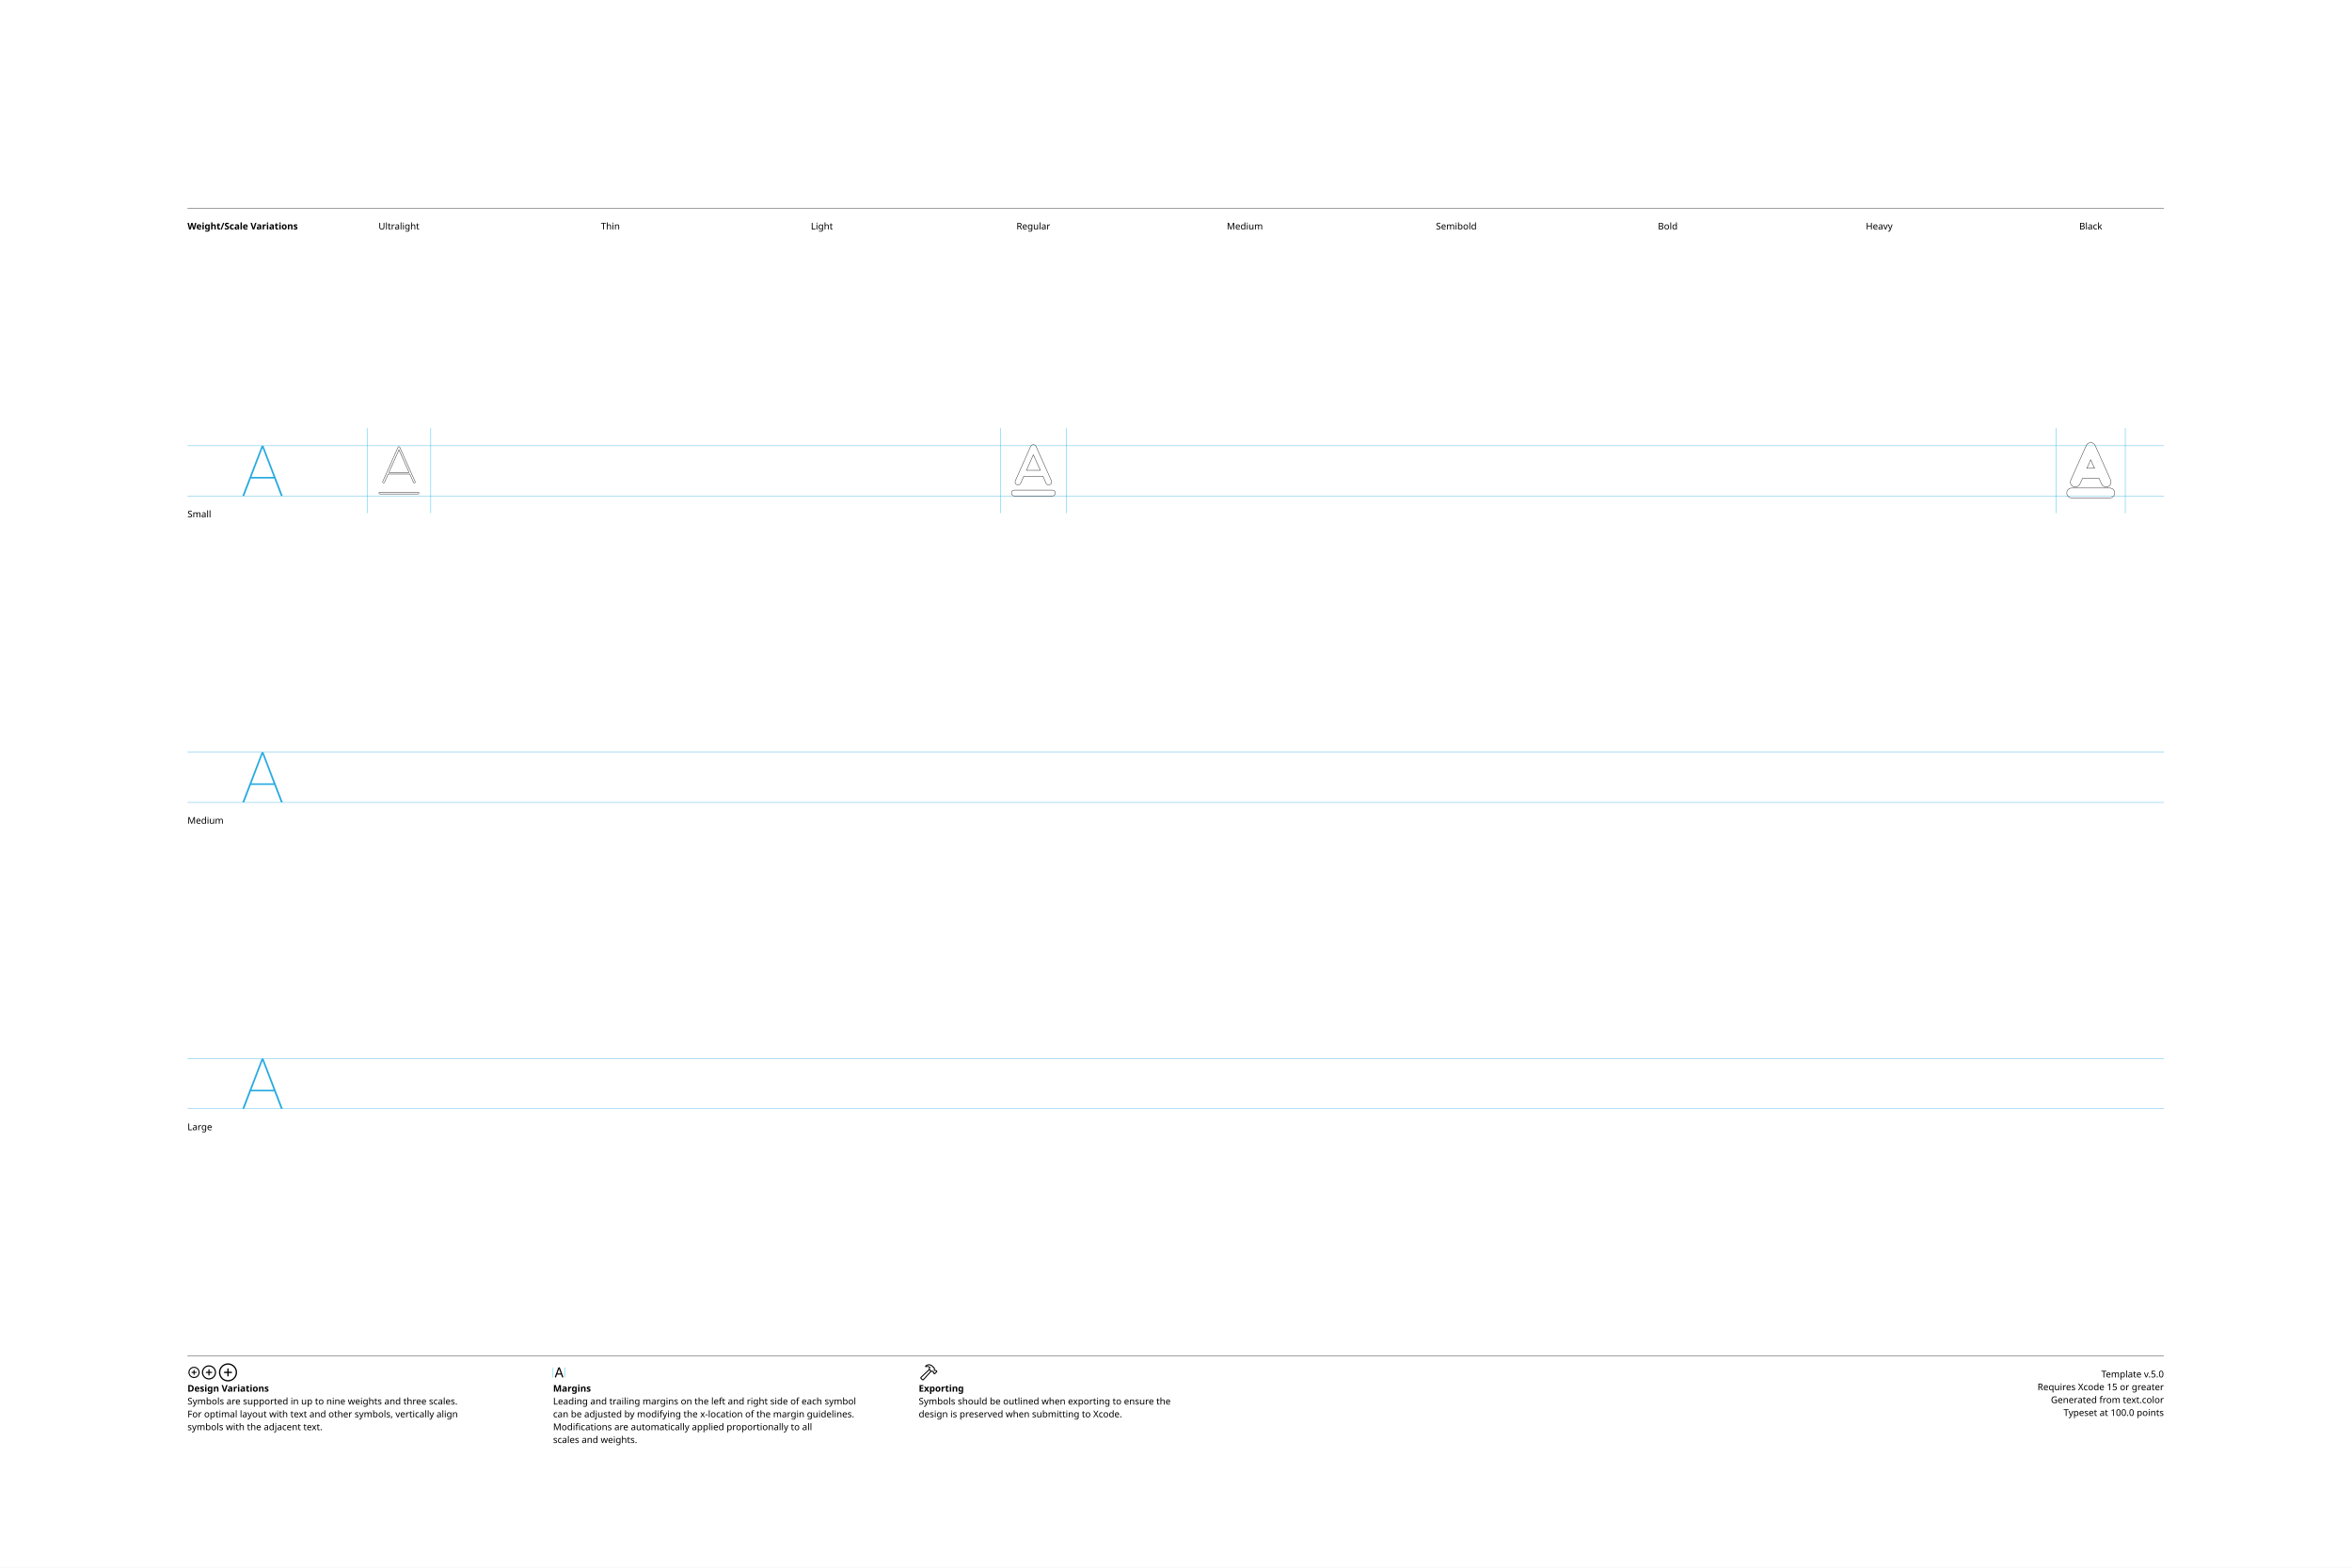
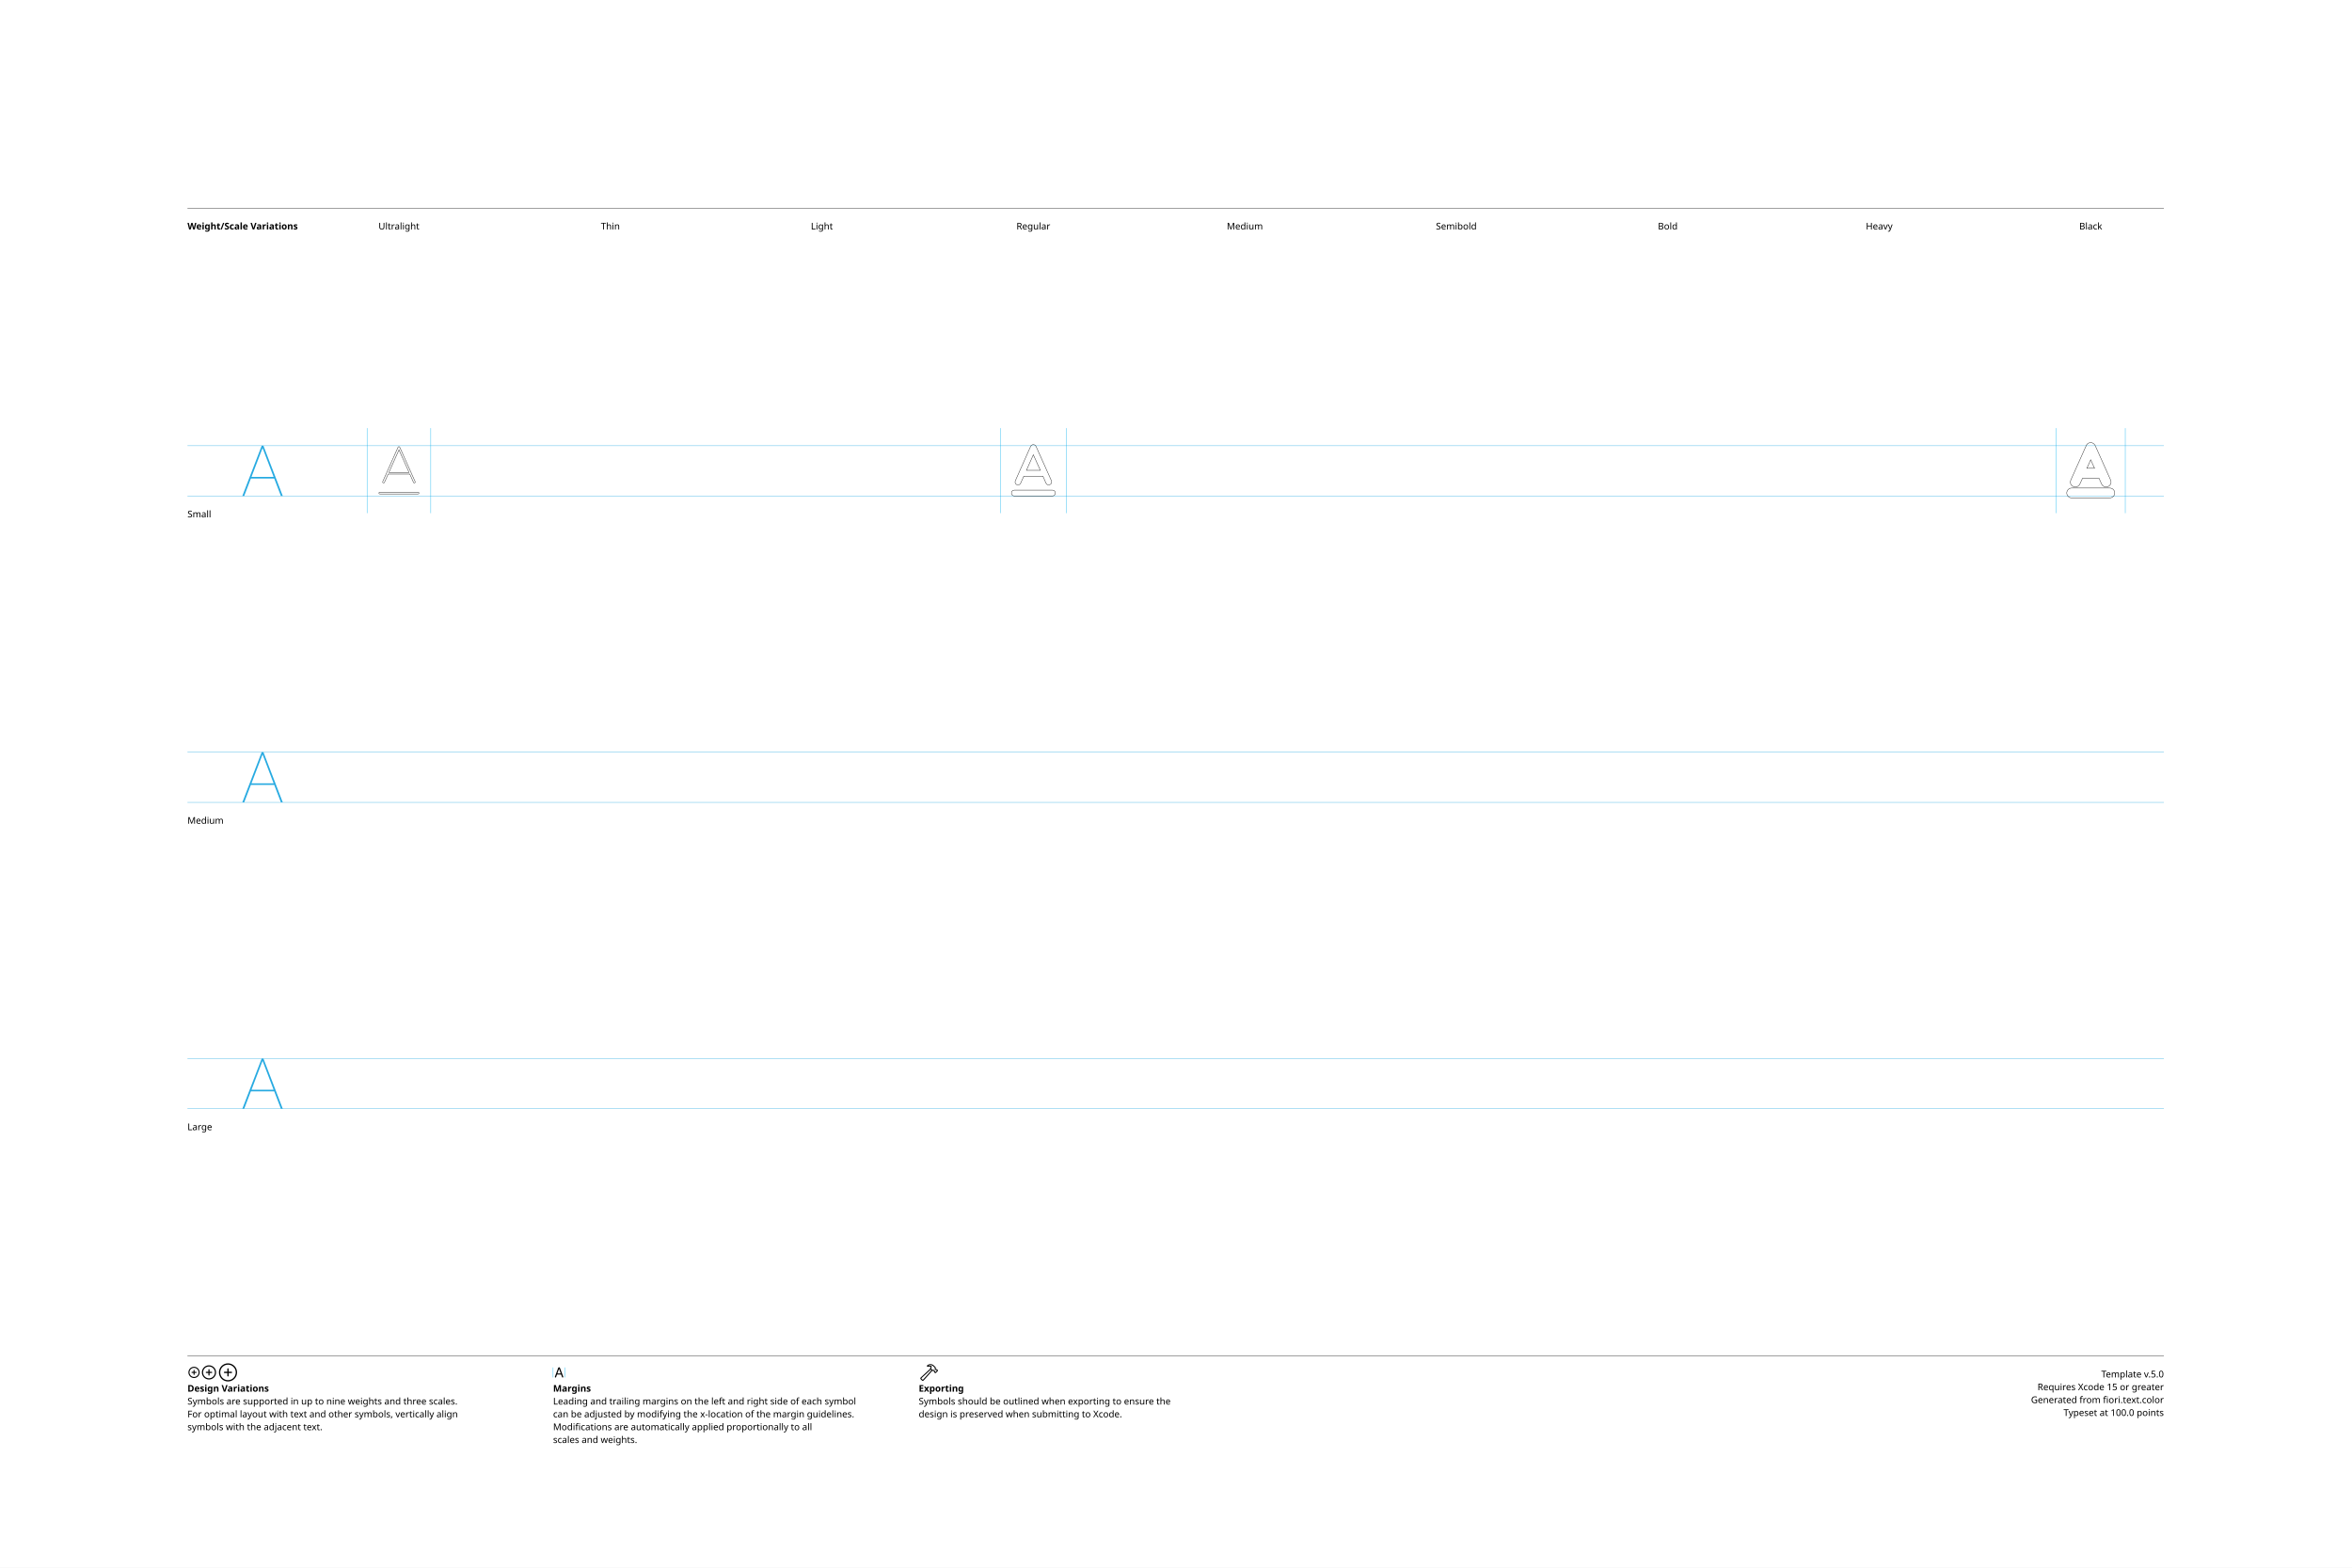
- <svg xmlns="http://www.w3.org/2000/svg" version="1.1" width="3300" height="2200">
-   <style>.SFSymbolsPreviewWireframe {fill:none;opacity:1.0;stroke:black;stroke-width:0.5}
+ <svg xmlns="http://www.w3.org/2000/svg" version="1.1" viewBox="0 0 3300 2200">
+   <style>.defaults {-sfsymbols-draw-reverses-motion-groups:true}
+ 
+ .monochrome-0 {-sfsymbols-motion-group:1;-sfsymbols-layer-tags:-17af6770c27c2616}
+ .monochrome-1 {-sfsymbols-motion-group:0;-sfsymbols-layer-tags:-17af6770c27c2616}
+ 
+ .multicolor-0:tintColor {-sfsymbols-motion-group:1;-sfsymbols-layer-tags:-17af6770c27c2616}
+ .multicolor-1:tintColor {-sfsymbols-motion-group:0;-sfsymbols-layer-tags:-17af6770c27c2616}
+ 
+ .hierarchical-0:primary {-sfsymbols-motion-group:1;-sfsymbols-layer-tags:-17af6770c27c2616}
+ .hierarchical-1:primary {-sfsymbols-motion-group:0;-sfsymbols-layer-tags:-17af6770c27c2616}
+ 
+ .SFSymbolsPreviewWireframe {fill:none;opacity:1.0;stroke:black;stroke-width:0.5}
</style>
  <g id="Notes">
    <rect height="2200" id="artboard" style="fill:white;opacity:1" width="3300" x="0" y="0" />
    <line style="fill:none;stroke:black;opacity:1;stroke-width:0.5;" x1="263" x2="3036" y1="292" y2="292" />
    <text style="stroke:none;fill:black;font-family:sans-serif;font-size:13;font-weight:bold;" transform="matrix(1 0 0 1 263 322)">Weight/Scale Variations</text>
    <text style="stroke:none;fill:black;font-family:sans-serif;font-size:13;text-anchor:middle;" transform="matrix(1 0 0 1 559.711 322)">Ultralight</text>
    <text style="stroke:none;fill:black;font-family:sans-serif;font-size:13;text-anchor:middle;" transform="matrix(1 0 0 1 856.422 322)">Thin</text>
    <text style="stroke:none;fill:black;font-family:sans-serif;font-size:13;text-anchor:middle;" transform="matrix(1 0 0 1 1153.13 322)">Light</text>
    <text style="stroke:none;fill:black;font-family:sans-serif;font-size:13;text-anchor:middle;" transform="matrix(1 0 0 1 1449.84 322)">Regular</text>
    <text style="stroke:none;fill:black;font-family:sans-serif;font-size:13;text-anchor:middle;" transform="matrix(1 0 0 1 1746.56 322)">Medium</text>
    <text style="stroke:none;fill:black;font-family:sans-serif;font-size:13;text-anchor:middle;" transform="matrix(1 0 0 1 2043.27 322)">Semibold</text>
    <text style="stroke:none;fill:black;font-family:sans-serif;font-size:13;text-anchor:middle;" transform="matrix(1 0 0 1 2339.98 322)">Bold</text>
    <text style="stroke:none;fill:black;font-family:sans-serif;font-size:13;text-anchor:middle;" transform="matrix(1 0 0 1 2636.69 322)">Heavy</text>
    <text style="stroke:none;fill:black;font-family:sans-serif;font-size:13;text-anchor:middle;" transform="matrix(1 0 0 1 2933.4 322)">Black</text>
    <line style="fill:none;stroke:black;opacity:1;stroke-width:0.5;" x1="263" x2="3036" y1="1903" y2="1903" />
    <g transform="matrix(0.2 0 0 0.2 263 1933)">
-       <path d="m46.24 4.15c21.533 0 39.453-17.871 39.453-39.404s-17.969-39.404-39.502-39.404c-21.484 0-39.355 17.871-39.355 39.404s17.92 39.404 39.404 39.404Zm0-7.422c-17.725 0-31.885-14.209-31.885-31.982s14.111-31.982 31.836-31.982c17.773 0 32.031 14.209 32.031 31.982s-14.209 31.982-31.982 31.982Zm-17.969-31.982c0 2.148 1.514 3.613 3.76 3.613h10.498v10.596c0 2.197 1.465 3.711 3.613 3.711 2.246 0 3.711-1.514 3.711-3.711v-10.596h10.596c2.197 0 3.711-1.465 3.711-3.613 0-2.197-1.514-3.711-3.711-3.711h-10.596v-10.547c0-2.246-1.465-3.76-3.711-3.76-2.148 0-3.613 1.514-3.613 3.76v10.547h-10.498c-2.246 0-3.76 1.514-3.76 3.711Z" />
+       <path d="m46.24 4.15c21.777 0 39.453-17.627 39.453-39.404s-17.676-39.404-39.453-39.404c-21.729 0-39.404 17.627-39.404 39.404s17.676 39.404 39.404 39.404Zm0-7.422c-17.676 0-31.934-14.307-31.934-31.982s14.258-31.982 31.934-31.982 31.982 14.307 31.982 31.982-14.307 31.982-31.982 31.982Zm3.613-17.773v-28.467c0-2.246-1.465-3.76-3.711-3.76-2.148 0-3.613 1.514-3.613 3.76v28.467c0 2.197 1.465 3.711 3.613 3.711 2.246 0 3.711-1.514 3.711-3.711Zm-17.822-10.596h28.418c2.197 0 3.711-1.465 3.711-3.613 0-2.197-1.514-3.711-3.711-3.711h-28.418c-2.246 0-3.76 1.514-3.76 3.711 0 2.148 1.514 3.613 3.76 3.613Z" />
    </g>
    <g transform="matrix(0.2 0 0 0.2 281.506 1933)">
-       <path d="m58.545 14.551c27.246 0 49.805-22.607 49.805-49.805 0-27.246-22.607-49.805-49.853-49.805-27.197 0-49.756 22.559-49.756 49.805 0 27.197 22.607 49.805 49.805 49.805Zm0-8.301c-23.047 0-41.455-18.457-41.455-41.504s18.359-41.504 41.406-41.504 41.553 18.457 41.553 41.504-18.457 41.504-41.504 41.504Zm-22.656-41.504c0 2.393 1.66 4.004 4.15 4.004h14.355v14.404c0 2.441 1.66 4.15 4.053 4.15 2.441 0 4.15-1.66 4.15-4.15v-14.404h14.404c2.441 0 4.15-1.611 4.15-4.004 0-2.441-1.709-4.15-4.15-4.15h-14.404v-14.355c0-2.49-1.709-4.199-4.15-4.199-2.393 0-4.053 1.709-4.053 4.199v14.355h-14.355c-2.49 0-4.15 1.709-4.15 4.15Z" />
+       <path d="m58.545 14.551c27.49 0 49.805-22.314 49.805-49.805s-22.314-49.805-49.805-49.805-49.805 22.314-49.805 49.805 22.314 49.805 49.805 49.805Zm0-8.301c-22.949 0-41.504-18.555-41.504-41.504s18.555-41.504 41.504-41.504 41.504 18.555 41.504 41.504-18.555 41.504-41.504 41.504Zm4.053-23.096v-36.914c0-2.49-1.709-4.199-4.15-4.199-2.393 0-4.053 1.709-4.053 4.199v36.914c0 2.441 1.66 4.15 4.053 4.15 2.441 0 4.15-1.66 4.15-4.15Zm-22.559-14.404h36.963c2.441 0 4.15-1.611 4.15-4.004 0-2.441-1.709-4.15-4.15-4.15h-36.963c-2.49 0-4.15 1.709-4.15 4.15 0 2.393 1.66 4.004 4.15 4.004Z" />
    </g>
    <g transform="matrix(0.2 0 0 0.2 304.924 1933)">
-       <path d="m74.853 28.32c34.815 0 63.623-28.809 63.623-63.574 0-34.815-28.857-63.623-63.672-63.623-34.766 0-63.525 28.809-63.525 63.623 0 34.766 28.809 63.574 63.574 63.574Zm0-9.082c-30.176 0-54.443-24.316-54.443-54.492 0-30.225 24.219-54.492 54.395-54.492 30.225 0 54.541 24.268 54.541 54.492 0 30.176-24.268 54.492-54.492 54.492Zm-28.857-54.492c0 2.588 1.855 4.395 4.59 4.395h19.727v19.775c0 2.686 1.855 4.59 4.443 4.59 2.686 0 4.541-1.855 4.541-4.59v-19.775h19.775c2.686 0 4.59-1.807 4.59-4.395 0-2.734-1.855-4.59-4.59-4.59h-19.775v-19.727c0-2.734-1.855-4.639-4.541-4.639-2.588 0-4.443 1.904-4.443 4.639v19.727h-19.727c-2.734 0-4.59 1.855-4.59 4.59Z" />
+       <path d="m74.853 28.32c35.107 0 63.623-28.467 63.623-63.574s-28.516-63.623-63.623-63.623-63.574 28.516-63.574 63.623 28.467 63.574 63.574 63.574Zm0-9.082c-30.127 0-54.492-24.365-54.492-54.492s24.365-54.492 54.492-54.492 54.492 24.365 54.492 54.492-24.365 54.492-54.492 54.492Zm4.443-30.322v-48.486c0-2.734-1.855-4.639-4.541-4.639-2.588 0-4.443 1.904-4.443 4.639v48.486c0 2.686 1.855 4.59 4.443 4.59 2.686 0 4.541-1.855 4.541-4.59Zm-28.711-19.775h48.486c2.686 0 4.59-1.807 4.59-4.395 0-2.734-1.855-4.59-4.59-4.59h-48.486c-2.734 0-4.59 1.855-4.59 4.59 0 2.588 1.855 4.395 4.59 4.395Z" />
    </g>
    <text style="stroke:none;fill:black;font-family:sans-serif;font-size:13;font-weight:bold;" transform="matrix(1 0 0 1 263 1953)">Design Variations</text>
    <text style="stroke:none;fill:black;font-family:sans-serif;font-size:13;" transform="matrix(1 0 0 1 263 1971)">Symbols are supported in up to nine weights and three scales.</text>
    <text style="stroke:none;fill:black;font-family:sans-serif;font-size:13;" transform="matrix(1 0 0 1 263 1989)">For optimal layout with text and other symbols, vertically align</text>
    <text style="stroke:none;fill:black;font-family:sans-serif;font-size:13;" transform="matrix(1 0 0 1 263 2007)">symbols with the adjacent text.</text>
    <line style="fill:none;stroke:#00AEEF;stroke-width:0.5;opacity:1.0;" x1="776" x2="776" y1="1919" y2="1933" />
    <g transform="matrix(0.2 0 0 0.2 776 1933)">
-       <path d="m16.553 0.781c2.588 0 3.857-0.977 4.785-3.711l6.299-17.236h28.809l6.299 17.236c0.928 2.734 2.197 3.711 4.736 3.711 2.588 0 4.248-1.562 4.248-4.004 0-0.83-0.146-1.611-0.537-2.637l-22.9-60.986c-1.123-2.979-3.125-4.492-6.25-4.492-3.027 0-5.078 1.465-6.152 4.443l-22.9 61.084c-0.391 1.025-0.537 1.807-0.537 2.637 0 2.441 1.562 3.955 4.102 3.955Zm13.477-28.369 11.865-32.861h0.244l11.865 32.861Z" />
+       <path d="m16.553 0.781c2.588 0 3.857-0.977 4.785-3.711l20.557-57.52h0.244l20.605 57.52c0.928 2.734 2.197 3.711 4.736 3.711 2.588 0 4.248-1.562 4.248-4.004 0-0.83-0.146-1.611-0.537-2.637l-22.9-60.986c-1.123-2.979-3.125-4.492-6.25-4.492-3.027 0-5.078 1.465-6.152 4.443l-22.9 61.084c-0.391 1.025-0.537 1.807-0.537 2.637 0 2.441 1.562 3.955 4.102 3.955Zm10.205-20.947h30.664c2.002 0 3.662-1.66 3.662-3.662 0-2.051-1.66-3.662-3.662-3.662h-30.664c-2.002 0-3.662 1.611-3.662 3.662 0 2.002 1.66 3.662 3.662 3.662Z" />
    </g>
    <line style="fill:none;stroke:#00AEEF;stroke-width:0.5;opacity:1.0;" x1="792.836" x2="792.836" y1="1919" y2="1933" />
    <text style="stroke:none;fill:black;font-family:sans-serif;font-size:13;font-weight:bold;" transform="matrix(1 0 0 1 776 1953)">Margins</text>
    <text style="stroke:none;fill:black;font-family:sans-serif;font-size:13;" transform="matrix(1 0 0 1 776 1971)">Leading and trailing margins on the left and right side of each symbol</text>
    <text style="stroke:none;fill:black;font-family:sans-serif;font-size:13;" transform="matrix(1 0 0 1 776 1989)">can be adjusted by modifying the x-location of the margin guidelines.</text>
    <text style="stroke:none;fill:black;font-family:sans-serif;font-size:13;" transform="matrix(1 0 0 1 776 2007)">Modifications are automatically applied proportionally to all</text>
    <text style="stroke:none;fill:black;font-family:sans-serif;font-size:13;" transform="matrix(1 0 0 1 776 2025)">scales and weights.</text>
    <g transform="matrix(0.2 0 0 0.2 1289 1933)">
-       <path d="m14.209 9.326 8.496 8.545c4.297 4.346 9.229 4.053 13.867-1.074l53.467-58.935-4.834-4.883-53.076 58.398c-1.758 2.002-3.418 2.49-5.762 0.146l-5.859-5.811c-2.344-2.295-1.807-4.004 0.195-5.811l57.373-54.004-4.883-4.834-57.959 54.443c-4.932 4.59-5.322 9.473-1.025 13.818Zm32.08-90.967c-2.1 2.051-2.246 4.932-1.074 6.885 1.172 1.807 3.467 2.979 6.689 2.148 7.324-1.709 14.941-2.002 22.07 2.686l-2.93 7.275c-1.709 4.15-0.83 7.08 1.855 9.814l11.475 11.572c2.441 2.441 4.492 2.539 7.324 2.051l5.322-0.977 3.32 3.369-0.195 2.783c-0.195 2.49 0.439 4.395 2.881 6.787l3.809 3.711c2.393 2.393 5.469 2.539 7.812 0.195l14.551-14.6c2.344-2.344 2.246-5.322-0.146-7.715l-3.857-3.809c-2.393-2.393-4.248-3.174-6.641-2.979l-2.881 0.244-3.223-3.174 1.221-5.615c0.635-2.832-0.146-5.029-3.076-7.959l-10.986-10.938c-16.699-16.602-38.867-16.211-53.32-1.758Zm7.471 1.855c12.158-8.887 28.613-7.373 39.746 3.76l12.158 12.06c1.172 1.172 1.367 2.1 1.025 3.809l-1.611 7.422 7.52 7.422 4.932-0.293c1.27-0.049 1.66 0.049 2.637 1.025l2.881 2.881-12.207 12.207-2.881-2.881c-0.977-0.977-1.123-1.367-1.074-2.686l0.342-4.883-7.471-7.422-7.617 1.27c-1.611 0.342-2.344 0.195-3.564-0.977l-10.01-10.01c-1.27-1.172-1.416-2.002-0.635-3.857l4.395-10.449c-7.812-7.275-17.969-10.4-28.125-7.422-0.781 0.195-1.074-0.439-0.439-0.977Z" />
+       <path d="m14.209 13.135 7.861 7.861c4.297 4.395 9.326 4.102 13.867-1.025l60.693-68.213-4.883-4.883-60.254 67.676c-1.807 1.953-3.467 2.441-5.811 0.098l-5.176-5.127c-2.295-2.295-1.807-3.955 0.195-5.811l67.481-62.158-4.883-4.834-68.066 62.598c-4.98 4.59-5.322 9.473-1.025 13.818Zm44.873-97.461c-2.051 2.002-2.246 4.883-1.074 6.787 1.123 1.807 3.467 3.027 6.592 2.246 5.859-1.66 12.598-2.393 18.896 0.928l-2.686 7.129c-1.611 4.004-0.732 6.885 1.709 9.424l10.254 10.303c2.344 2.393 4.541 2.441 7.08 1.953l4.443-0.732 2.588 2.539-0.195 2.246c-0.098 2.295 0.537 4.297 2.783 6.494l3.369 3.32c2.295 2.295 5.518 2.49 7.812 0.195l12.988-13.037c2.295-2.344 2.148-5.371-0.195-7.666l-3.418-3.418c-2.197-2.197-4.053-3.027-6.348-2.881l-2.344 0.244-2.441-2.441 1.025-4.688c0.635-2.734-0.244-4.98-2.881-7.617l-11.279-11.182c-12.94-12.842-35.596-11.035-46.68-0.146Zm7.08 2.051c8.789-6.396 25.977-5.664 33.691 1.953l12.305 12.207c1.025 1.025 1.221 1.807 0.928 3.32l-1.465 6.641 6.738 6.689 4.395-0.244c1.123-0.049 1.514 0.049 2.344 0.879l2.539 2.49-10.84 10.84-2.49-2.49c-0.83-0.879-0.977-1.221-0.928-2.393l0.293-4.346-6.689-6.738-6.836 1.172c-1.416 0.293-2.051 0.195-3.174-0.879l-8.936-8.887c-1.074-1.025-1.172-1.709-0.488-3.369l4.59-11.475c-6.104-6.348-17.041-7.52-25.586-4.59-0.684 0.244-0.928-0.391-0.391-0.781Z" />
    </g>
    <text style="stroke:none;fill:black;font-family:sans-serif;font-size:13;font-weight:bold;" transform="matrix(1 0 0 1 1289 1953)">Exporting</text>
    <text style="stroke:none;fill:black;font-family:sans-serif;font-size:13;" transform="matrix(1 0 0 1 1289 1971)">Symbols should be outlined when exporting to ensure the</text>
    <text style="stroke:none;fill:black;font-family:sans-serif;font-size:13;" transform="matrix(1 0 0 1 1289 1989)">design is preserved when submitting to Xcode.</text>
    <text id="template-version" style="stroke:none;fill:black;font-family:sans-serif;font-size:13;text-anchor:end;" transform="matrix(1 0 0 1 3036 1933)">Template v.5.0</text>
    <text style="stroke:none;fill:black;font-family:sans-serif;font-size:13;text-anchor:end;" transform="matrix(1 0 0 1 3036 1951)">Requires Xcode 15 or greater</text>
-     <text id="descriptive-name" style="stroke:none;fill:black;font-family:sans-serif;font-size:13;text-anchor:end;" transform="matrix(1 0 0 1 3036 1969)">Generated from text.color</text>
+     <text id="descriptive-name" style="stroke:none;fill:black;font-family:sans-serif;font-size:13;text-anchor:end;" transform="matrix(1 0 0 1 3036 1969)">Generated from fiori.text.color</text>
    <text style="stroke:none;fill:black;font-family:sans-serif;font-size:13;text-anchor:end;" transform="matrix(1 0 0 1 3036 1987)">Typeset at 100.0 points</text>
    <text style="stroke:none;fill:black;font-family:sans-serif;font-size:13;" transform="matrix(1 0 0 1 263 726)">Small</text>
    <text style="stroke:none;fill:black;font-family:sans-serif;font-size:13;" transform="matrix(1 0 0 1 263 1156)">Medium</text>
    <text style="stroke:none;fill:black;font-family:sans-serif;font-size:13;" transform="matrix(1 0 0 1 263 1586)">Large</text>
  </g>
  <g id="Guides">
    <g id="H-reference" style="fill:#27AAE1;stroke:none;" transform="matrix(1 0 0 1 339 696)">
      <path d="M0.994 0L3.638 0L29.328-67.132L30.03-67.132L30.03-70.459L28.123-70.459ZM11.688-24.48L46.981-24.48L46.231-26.729L12.438-26.729ZM55.12 0L57.764 0L30.638-70.459L29.433-70.459L29.433-67.132Z" />
    </g>
    <line id="Baseline-S" style="fill:none;stroke:#27AAE1;opacity:1;stroke-width:0.5;" x1="263" x2="3036" y1="696" y2="696" />
    <line id="Capline-S" style="fill:none;stroke:#27AAE1;opacity:1;stroke-width:0.5;" x1="263" x2="3036" y1="625.541" y2="625.541" />
    <g id="H-reference" style="fill:#27AAE1;stroke:none;" transform="matrix(1 0 0 1 339 1126)">
      <path d="M0.994 0L3.638 0L29.328-67.132L30.03-67.132L30.03-70.459L28.123-70.459ZM11.688-24.48L46.981-24.48L46.231-26.729L12.438-26.729ZM55.12 0L57.764 0L30.638-70.459L29.433-70.459L29.433-67.132Z" />
    </g>
    <line id="Baseline-M" style="fill:none;stroke:#27AAE1;opacity:1;stroke-width:0.5;" x1="263" x2="3036" y1="1126" y2="1126" />
    <line id="Capline-M" style="fill:none;stroke:#27AAE1;opacity:1;stroke-width:0.5;" x1="263" x2="3036" y1="1055.54" y2="1055.54" />
    <g id="H-reference" style="fill:#27AAE1;stroke:none;" transform="matrix(1 0 0 1 339 1556)">
      <path d="M0.994 0L3.638 0L29.328-67.132L30.03-67.132L30.03-70.459L28.123-70.459ZM11.688-24.48L46.981-24.48L46.231-26.729L12.438-26.729ZM55.12 0L57.764 0L30.638-70.459L29.433-70.459L29.433-67.132Z" />
    </g>
    <line id="Baseline-L" style="fill:none;stroke:#27AAE1;opacity:1;stroke-width:0.5;" x1="263" x2="3036" y1="1556" y2="1556" />
    <line id="Capline-L" style="fill:none;stroke:#27AAE1;opacity:1;stroke-width:0.5;" x1="263" x2="3036" y1="1485.54" y2="1485.54" />
+     <line id="right-margin-Black-S" style="fill:none;stroke:#00AEEF;stroke-width:0.5;opacity:1.0;" x1="2981.9" x2="2981.9" y1="600.785" y2="720.121" />
+     <line id="left-margin-Black-S" style="fill:none;stroke:#00AEEF;stroke-width:0.5;opacity:1.0;" x1="2884.9" x2="2884.9" y1="600.785" y2="720.121" />
+     <line id="right-margin-Regular-S" style="fill:none;stroke:#00AEEF;stroke-width:0.5;opacity:1.0;" x1="1496.29" x2="1496.29" y1="600.785" y2="720.121" />
+     <line id="left-margin-Regular-S" style="fill:none;stroke:#00AEEF;stroke-width:0.5;opacity:1.0;" x1="1403.39" x2="1403.39" y1="600.785" y2="720.121" />
+     <line id="right-margin-Ultralight-S" style="fill:none;stroke:#00AEEF;stroke-width:0.5;opacity:1.0;" x1="604.411" x2="604.411" y1="600.785" y2="720.121" />
    <line id="left-margin-Ultralight-S" style="fill:none;stroke:#00AEEF;stroke-width:0.5;opacity:1.0;" x1="515.011" x2="515.011" y1="600.785" y2="720.121" />
-     <line id="right-margin-Ultralight-S" style="fill:none;stroke:#00AEEF;stroke-width:0.5;opacity:1.0;" x1="604.411" x2="604.411" y1="600.785" y2="720.121" />
-     <line id="left-margin-Regular-S" style="fill:none;stroke:#00AEEF;stroke-width:0.5;opacity:1.0;" x1="1403.39" x2="1403.39" y1="600.785" y2="720.121" />
-     <line id="right-margin-Regular-S" style="fill:none;stroke:#00AEEF;stroke-width:0.5;opacity:1.0;" x1="1496.29" x2="1496.29" y1="600.785" y2="720.121" />
-     <line id="left-margin-Black-S" style="fill:none;stroke:#00AEEF;stroke-width:0.5;opacity:1.0;" x1="2884.9" x2="2884.9" y1="600.785" y2="720.121" />
-     <line id="right-margin-Black-S" style="fill:none;stroke:#00AEEF;stroke-width:0.5;opacity:1.0;" x1="2981.9" x2="2981.9" y1="600.785" y2="720.121" />
  </g>
  <g id="Symbols">
    <g id="Black-S" transform="matrix(1 0 0 1 2884.9 696)">
-       <path class="SFSymbolsPreviewWireframe" d="M24.11-13.2C26.21-12.3 30.61-11.8 33.31-16.7L37.01-24.9C37.01-24.9 37.01-24.9 37.01-24.9L60.11-24.9C60.11-24.9 60.11-24.9 60.11-24.9L63.81-16.7C65.51-13.2 68.61-12.6 70.11-12.6C70.71-12.6 71.71-12.6 72.91-13.2C75.21-14.2 78.51-17.6 76.41-22.4L54.81-70.7C54.11-72.2 52.11-74.8 48.51-74.8C44.71-74.8 42.81-72.2 42.21-70.7L20.61-22.4C18.51-17.2 22.01-14.1 24.11-13.2ZM48.51-50.8L53.91-38.8L43.11-38.8L48.51-50.8ZM75.21-11.1L21.81-11.1C18.01-11.1 14.91-8 14.91-4.2C14.91-0.4 18.01 2.7 21.81 2.7L75.31 2.7C79.11 2.7 82.21-0.4 82.21-4.2C82.21-8 79.11-11.1 75.21-11.1Z" />
+       <path class="monochrome-0 multicolor-0:tintColor hierarchical-0:primary SFSymbolsPreviewWireframe" d="M75.21-11.1L21.81-11.1C18.01-11.1 14.91-8 14.91-4.2C14.91-0.4 18.01 2.7 21.81 2.7L75.31 2.7C79.11 2.7 82.21-0.4 82.21-4.2C82.21-8 79.11-11.1 75.21-11.1Z" />
+       <path class="monochrome-1 multicolor-1:tintColor hierarchical-1:primary SFSymbolsPreviewWireframe" d="M24.11-13.2C26.21-12.3 30.61-11.8 33.31-16.7L37.01-24.9C37.01-24.9 37.01-24.9 37.01-24.9L60.11-24.9C60.11-24.9 60.11-24.9 60.11-24.9L63.81-16.7C65.51-13.2 68.61-12.6 70.11-12.6C70.71-12.6 71.71-12.6 72.91-13.2C75.21-14.2 78.51-17.6 76.41-22.4L54.81-70.7C54.11-72.2 52.11-74.8 48.51-74.8C44.71-74.8 42.81-72.2 42.21-70.7L20.61-22.4C18.51-17.2 22.01-14.1 24.11-13.2ZM48.51-50.8L53.91-38.8L43.11-38.8L48.51-50.8Z" />
    </g>
    <g id="Regular-S" transform="matrix(1 0 0 1 1403.39 696)">
-       <path class="SFSymbolsPreviewWireframe" d="M23.26-15.8C25.36-14.9 27.76-15.8 28.66-17.9L33.06-27.8C33.06-27.8 33.06-27.8 33.16-27.8L59.86-27.8C59.86-27.8 59.86-27.8 59.86-27.8L64.26-17.9C64.96-16.4 66.46-15.5 68.06-15.5C68.66-15.5 69.16-15.6 69.76-15.9C71.86-16.8 72.76-19.3 71.86-21.3L50.26-69.5C49.56-71 48.16-72 46.46-72C44.76-72 43.36-71 42.66-69.6L21.16-21.2C20.26-19.1 21.16-16.7 23.26-15.8ZM46.46-57.8L56.26-36L36.76-36L46.46-57.8ZM73.26-8.2L19.76-8.2C17.46-8.2 15.66-6.4 15.66-4.1C15.66-1.8 17.46 0 19.76 0L73.26 0C75.56 0 77.36-1.8 77.36-4.1C77.36-6.4 75.46-8.2 73.26-8.2Z" />
+       <path class="monochrome-0 multicolor-0:tintColor hierarchical-0:primary SFSymbolsPreviewWireframe" d="M73.26-8.2L19.76-8.2C17.46-8.2 15.66-6.4 15.66-4.1C15.66-1.8 17.46 0 19.76 0L73.26 0C75.56 0 77.36-1.8 77.36-4.1C77.36-6.4 75.46-8.2 73.26-8.2Z" />
+       <path class="monochrome-1 multicolor-1:tintColor hierarchical-1:primary SFSymbolsPreviewWireframe" d="M23.26-15.8C25.36-14.9 27.76-15.8 28.66-17.9L33.06-27.8C33.06-27.8 33.06-27.8 33.16-27.8L59.86-27.8C59.86-27.8 59.86-27.8 59.86-27.8L64.26-17.9C64.96-16.4 66.46-15.5 68.06-15.5C68.66-15.5 69.16-15.6 69.76-15.9C71.86-16.8 72.76-19.3 71.86-21.3L50.26-69.5C49.56-71 48.16-72 46.46-72C44.76-72 43.36-71 42.66-69.6L21.16-21.2C20.26-19.1 21.16-16.7 23.26-15.8ZM46.46-57.8L56.26-36L36.76-36L46.46-57.8Z" />
    </g>
    <g id="Ultralight-S" transform="matrix(1 0 0 1 515.011 696)">
-       <path class="SFSymbolsPreviewWireframe" d="M22.675-18.4C23.275-18.1 23.975-18.3 24.375-19L29.575-30.7C29.575-30.7 29.575-30.7 29.575-30.7L59.975-30.7C59.975-30.7 59.975-30.7 59.975-30.7L65.175-19C65.475-18.4 65.975-18.2 66.375-18.2C66.575-18.2 66.675-18.2 66.875-18.3C67.475-18.6 67.775-19.2 67.475-20L45.875-68.4C45.575-69 45.075-69.2 44.675-69.2C44.375-69.2 43.775-69 43.475-68.4L21.975-20.1C21.775-19.5 21.875-18.7 22.675-18.4ZM44.775-64.7L58.875-33.1L30.675-33.1L44.775-64.7ZM71.475-5.4L17.975-5.4C17.275-5.4 16.675-4.8 16.675-4.1C16.675-3.4 17.275-2.8 17.975-2.8L71.475-2.8C72.175-2.8 72.775-3.4 72.775-4.1C72.775-4.8 72.175-5.4 71.475-5.4Z" />
+       <path class="monochrome-0 multicolor-0:tintColor hierarchical-0:primary SFSymbolsPreviewWireframe" d="M71.475-5.4L17.975-5.4C17.275-5.4 16.675-4.8 16.675-4.1C16.675-3.4 17.275-2.8 17.975-2.8L71.475-2.8C72.175-2.8 72.775-3.4 72.775-4.1C72.775-4.8 72.175-5.4 71.475-5.4Z" />
+       <path class="monochrome-1 multicolor-1:tintColor hierarchical-1:primary SFSymbolsPreviewWireframe" d="M22.675-18.4C23.275-18.1 23.975-18.3 24.375-19L29.575-30.7C29.575-30.7 29.575-30.7 29.575-30.7L59.975-30.7C59.975-30.7 59.975-30.7 59.975-30.7L65.175-19C65.475-18.4 65.975-18.2 66.375-18.2C66.575-18.2 66.675-18.2 66.875-18.3C67.475-18.6 67.775-19.2 67.475-20L45.875-68.4C45.575-69 45.075-69.2 44.675-69.2C44.375-69.2 43.775-69 43.475-68.4L21.975-20.1C21.775-19.5 21.875-18.7 22.675-18.4ZM44.775-64.7L58.875-33.1L30.675-33.1L44.775-64.7Z" />
    </g>
  </g>
</svg>
